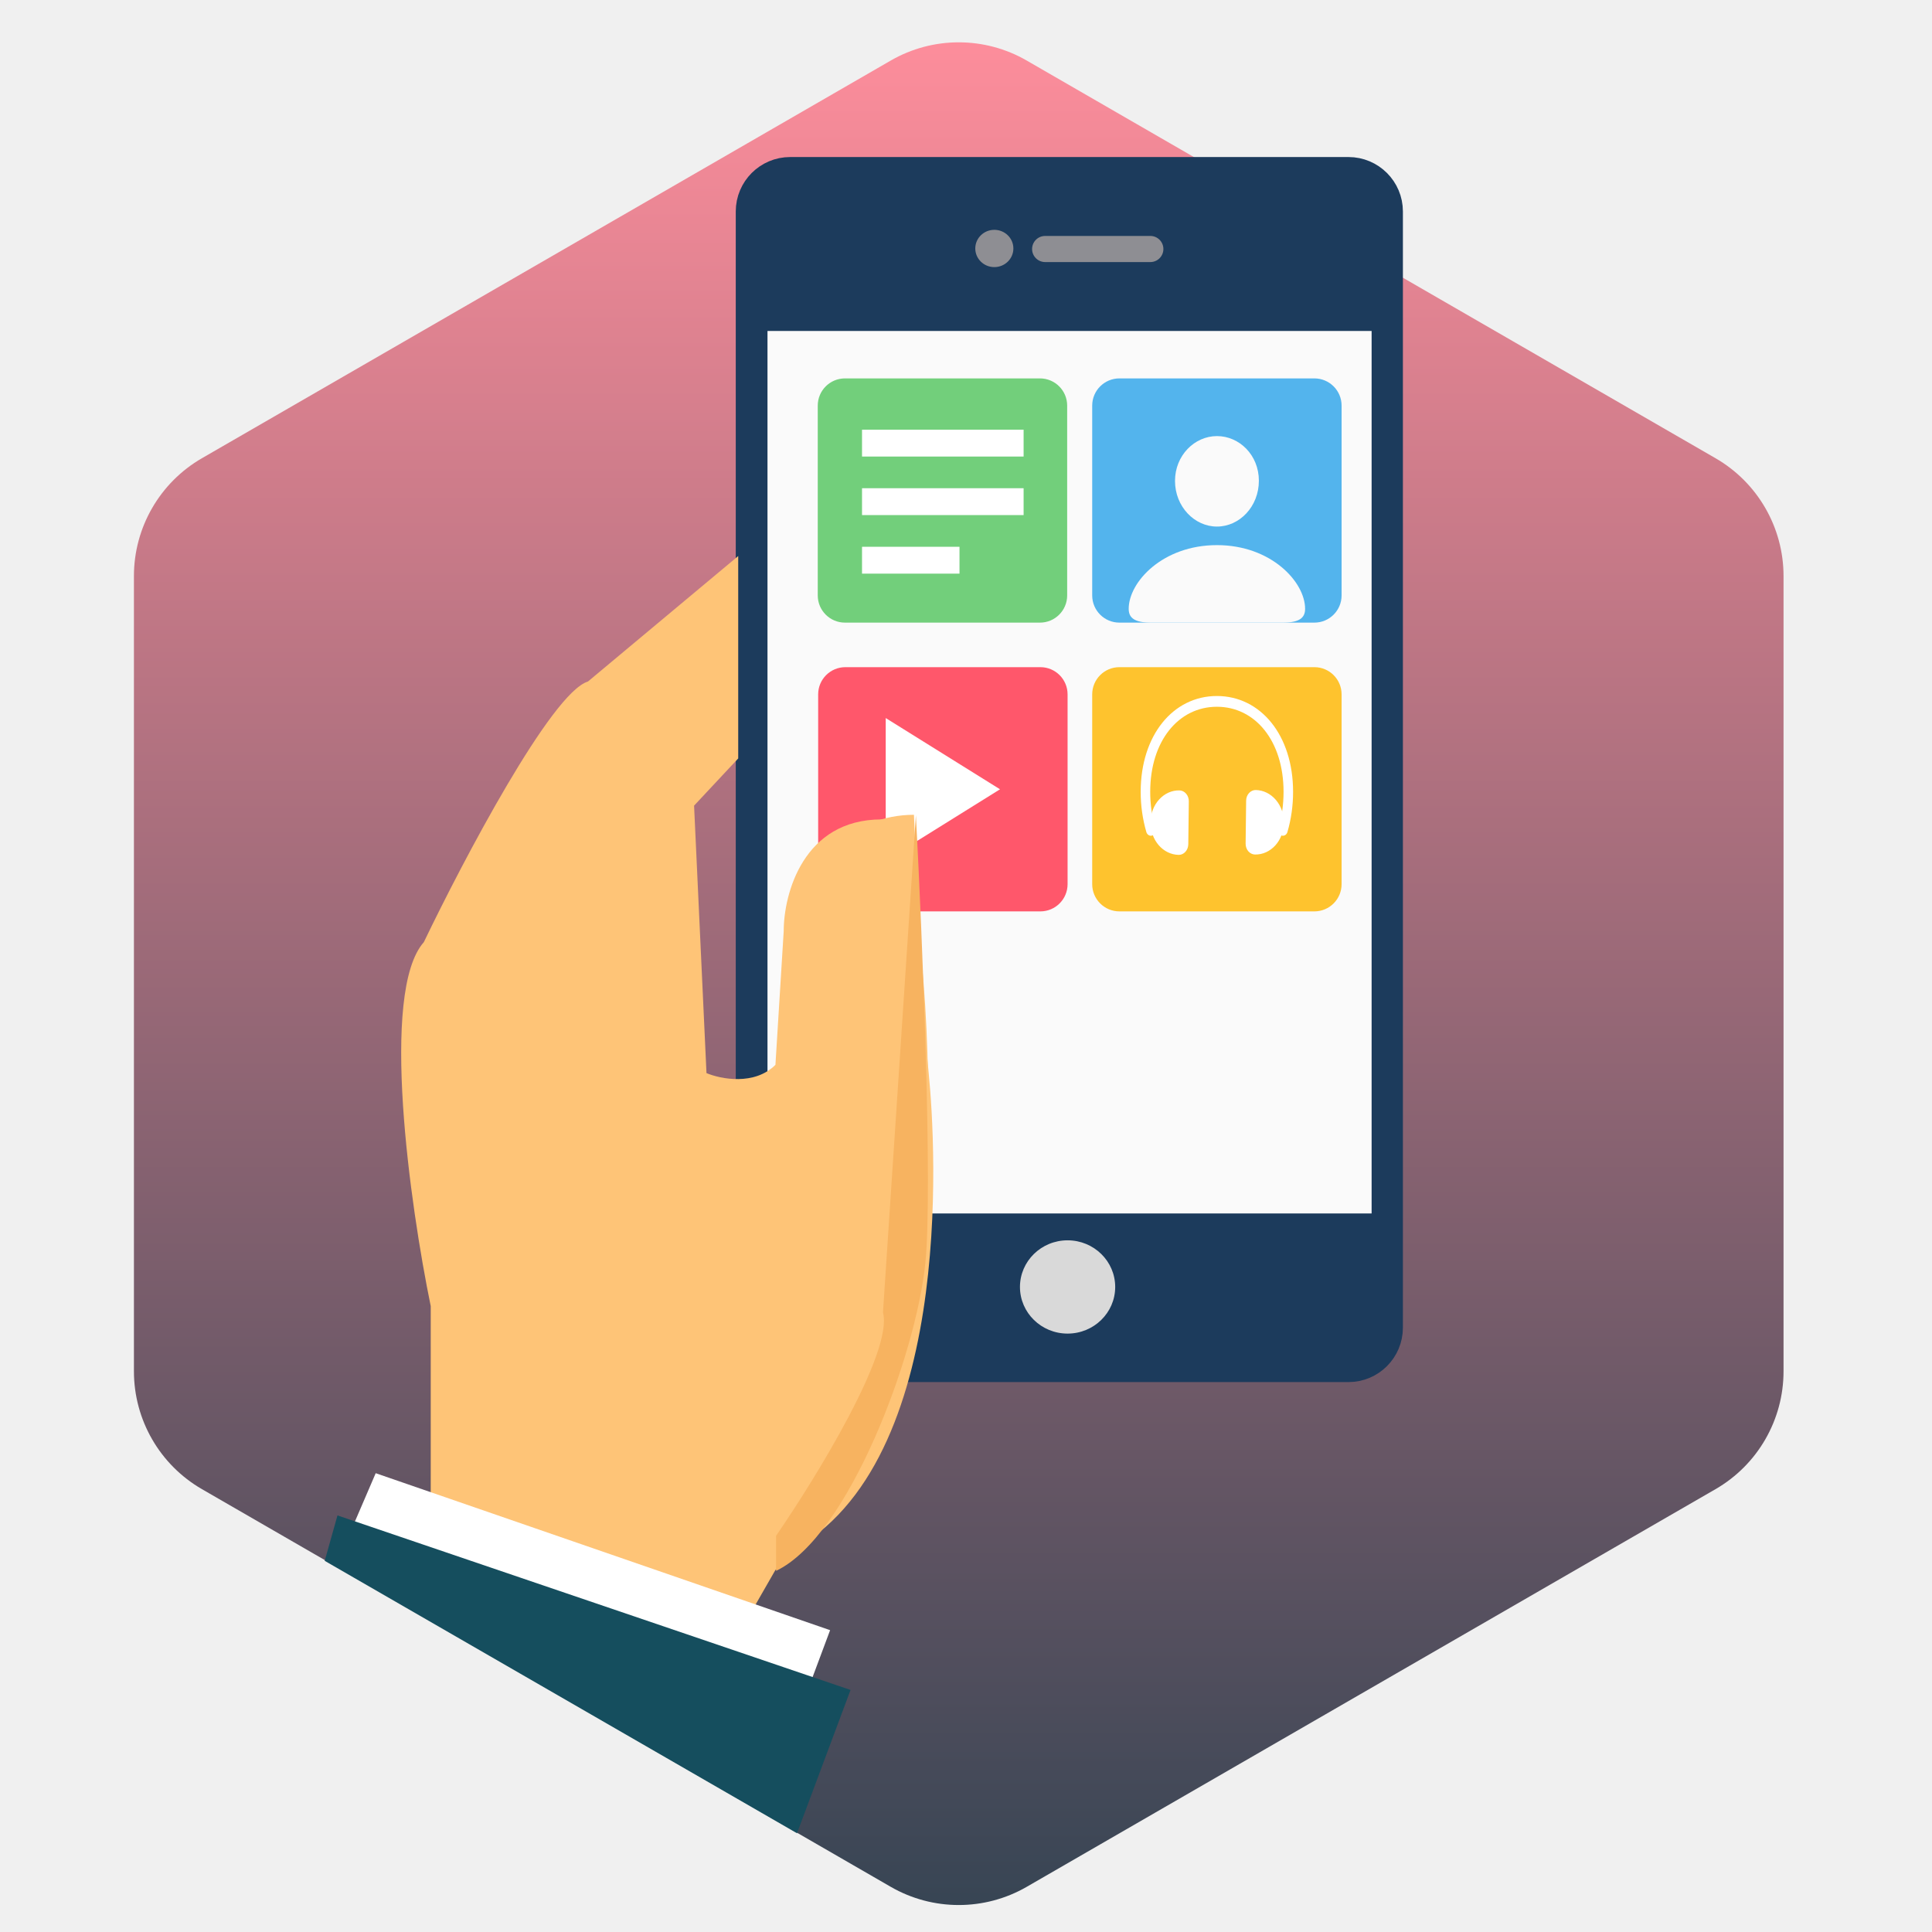
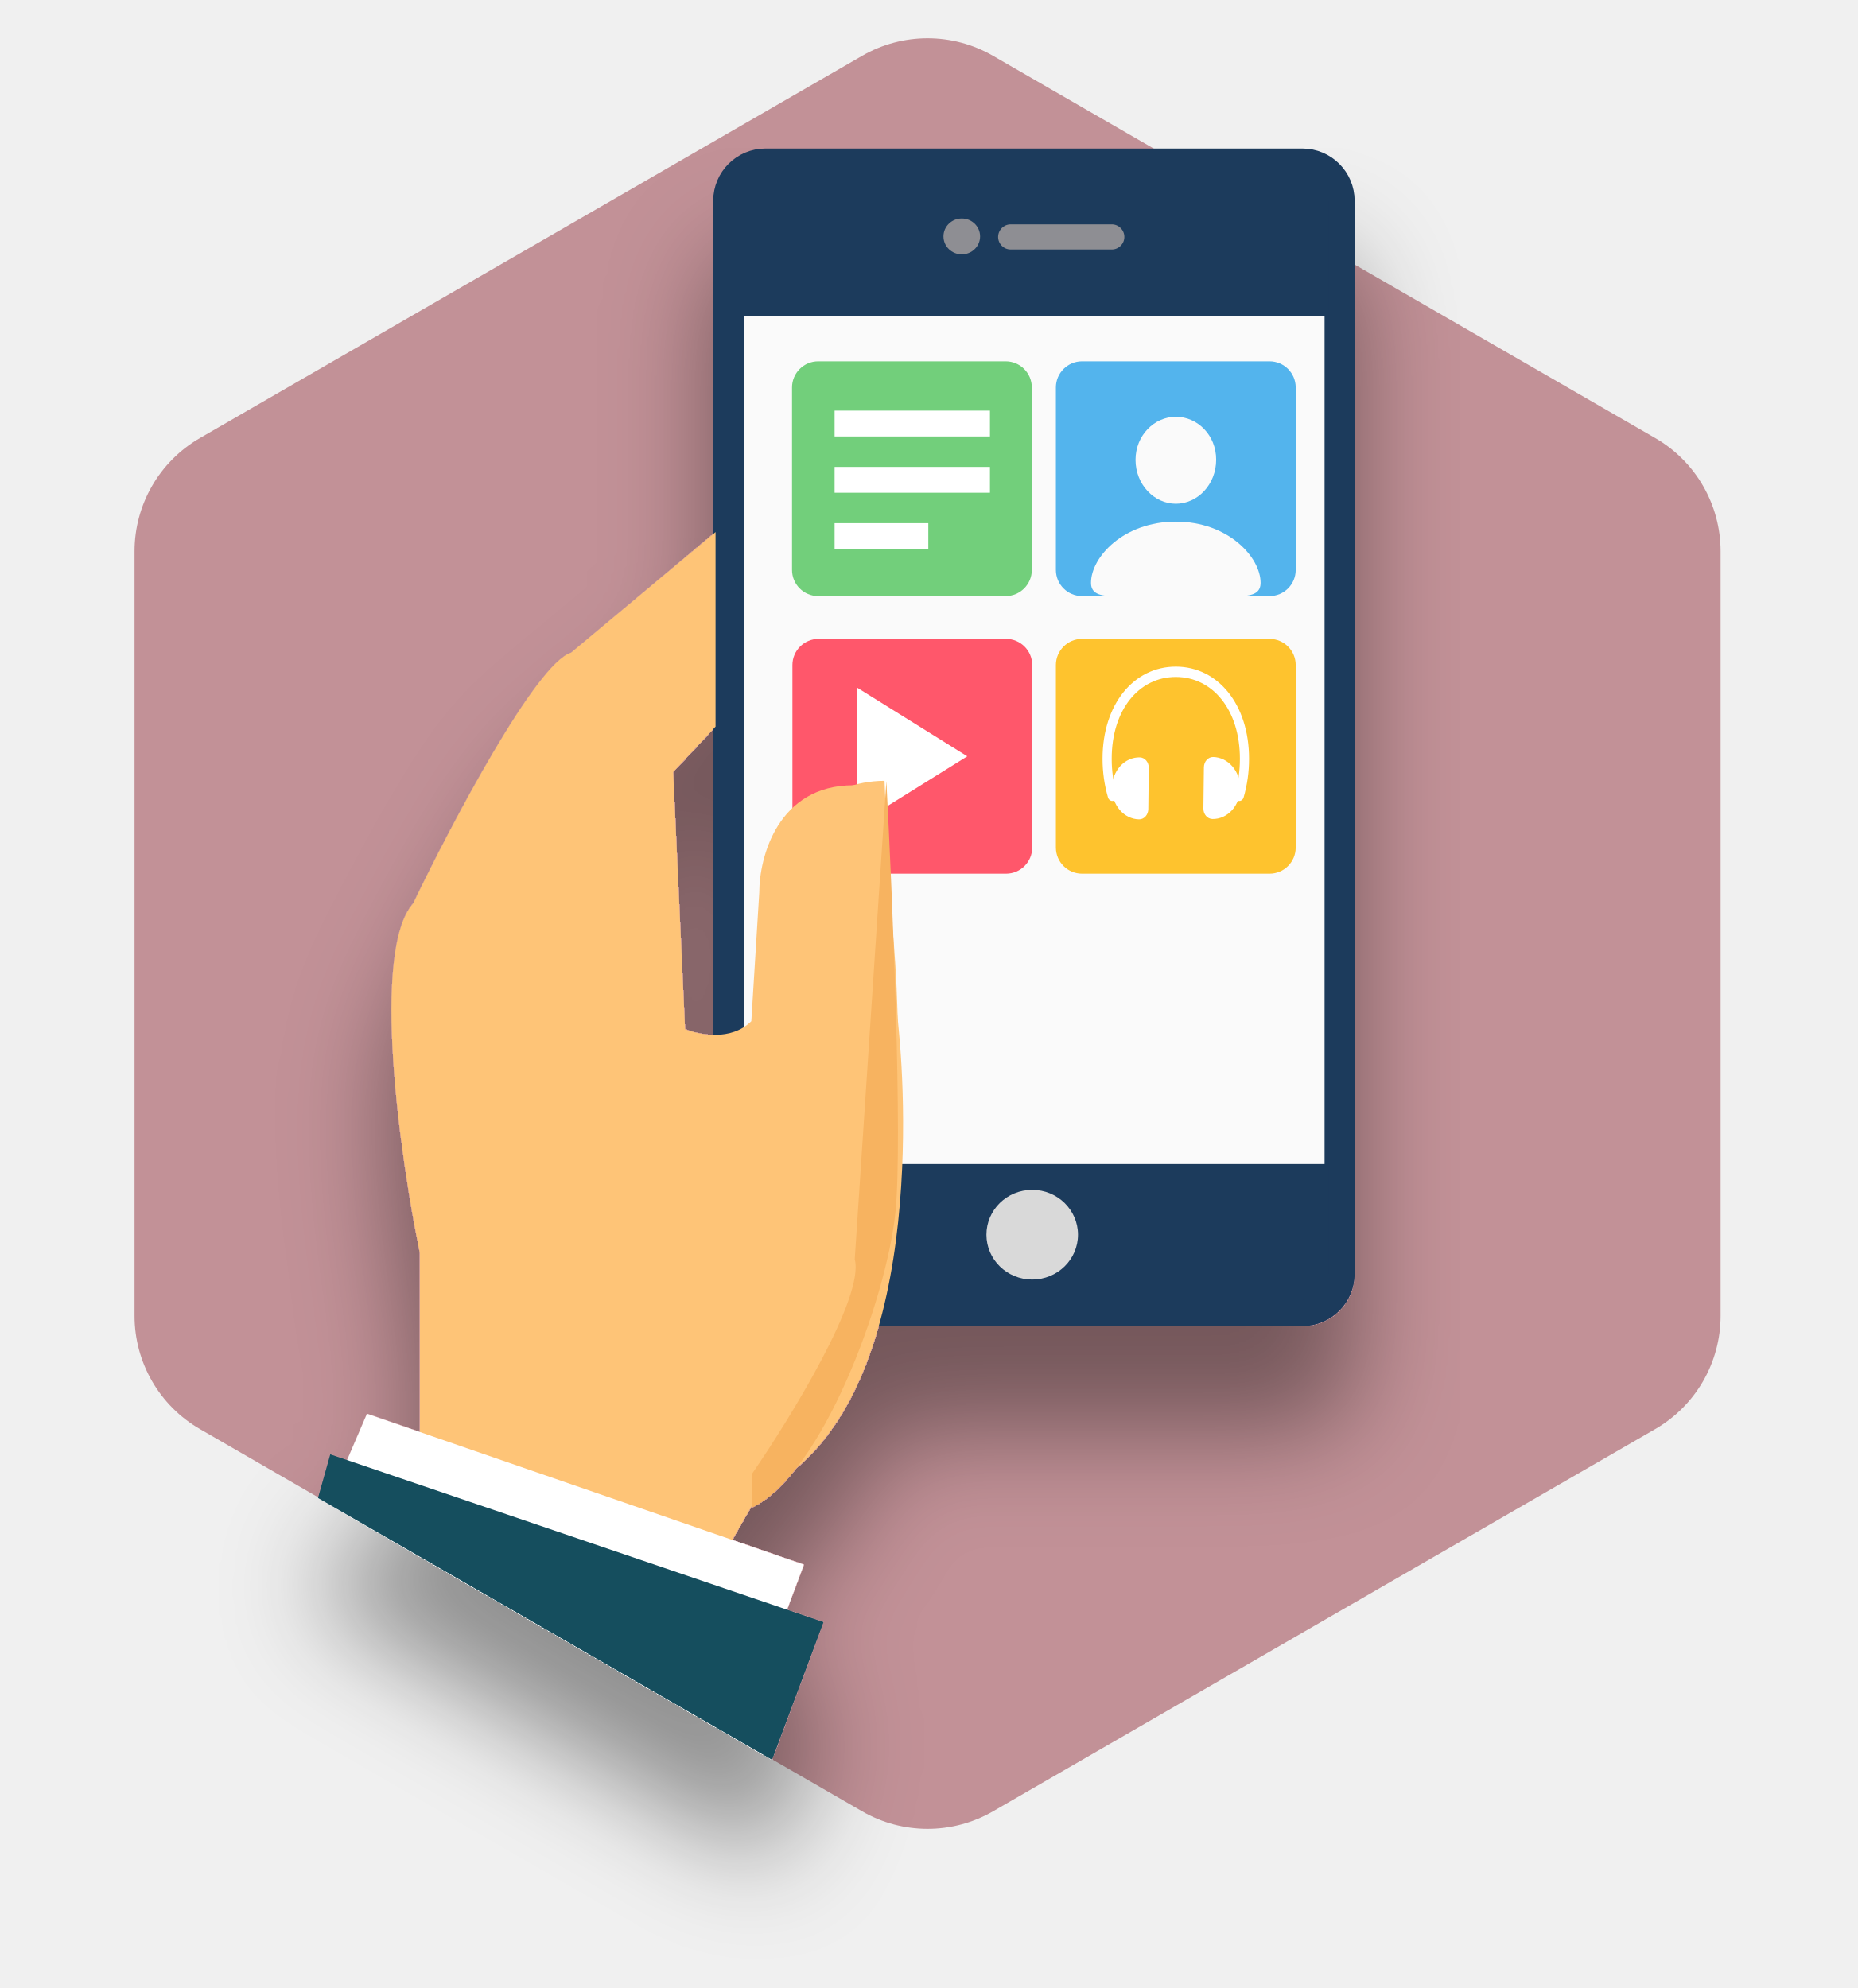
- <svg xmlns="http://www.w3.org/2000/svg" width="71" height="71" viewBox="0 0 71 71" fill="none">
-   <path d="M32.733 2.226C34.28 1.332 36.186 1.332 37.733 2.226L63.044 16.839C64.591 17.732 65.544 19.383 65.544 21.169V50.395C65.544 52.182 64.591 53.833 63.044 54.726L37.733 69.339C36.186 70.232 34.28 70.232 32.733 69.339L7.422 54.726C5.875 53.833 4.922 52.182 4.922 50.395V21.169C4.922 19.383 5.875 17.732 7.422 16.839L32.733 2.226Z" fill="url(#paint0_linear_152_1073)" />
-   <rect x="27.539" y="6.271" width="23.517" height="44.02" rx="1.5" fill="#1C3B5C" stroke="#1C3B5C" />
-   <ellipse cx="36.541" cy="9.131" rx="0.7" ry="0.685" fill="#8E8E93" />
-   <rect x="37.929" y="8.671" width="4.825" height="0.96" rx="0.48" fill="#8E8E93" />
-   <rect x="28.205" y="12.163" width="22.201" height="32.431" fill="#FAFAFA" />
-   <path d="M40.138 25.518C40.138 24.965 40.585 24.518 41.138 24.518H48.303C48.855 24.518 49.303 24.965 49.303 25.518V32.493C49.303 33.045 48.855 33.493 48.303 33.493H41.138C40.585 33.493 40.138 33.045 40.138 32.493V25.518Z" fill="#FEC32E" />
-   <path d="M30.052 14.906C30.052 14.354 30.5 13.906 31.052 13.906H38.218C38.77 13.906 39.218 14.354 39.218 14.906V21.881C39.218 22.434 38.77 22.881 38.218 22.881H31.052C30.5 22.881 30.052 22.434 30.052 21.881V14.906Z" fill="#72CF7B" />
-   <rect x="31.679" y="15.791" width="5.938" height="0.987" fill="white" />
-   <rect x="31.679" y="17.942" width="5.938" height="0.987" fill="white" />
-   <rect x="31.679" y="20.094" width="3.582" height="0.987" fill="white" />
-   <ellipse cx="39.233" cy="47.295" rx="1.75" ry="1.714" fill="#D9D9D9" />
-   <path d="M40.138 14.906C40.138 14.354 40.585 13.906 41.138 13.906H48.303C48.855 13.906 49.303 14.354 49.303 14.906V21.881C49.303 22.434 48.855 22.881 48.303 22.881H41.138C40.585 22.881 40.138 22.434 40.138 21.881V14.906Z" fill="#53B4ED" />
-   <path d="M44.722 19.351C45.55 19.351 46.263 18.619 46.263 17.666C46.263 16.724 45.547 16.026 44.722 16.026C43.898 16.026 43.181 16.739 43.181 17.673C43.181 18.619 43.898 19.351 44.722 19.351ZM42.303 22.881H47.141C47.746 22.881 47.962 22.71 47.962 22.374C47.962 21.391 46.718 20.033 44.722 20.033C42.723 20.033 41.479 21.391 41.479 22.374C41.479 22.71 41.695 22.881 42.303 22.881Z" fill="#FAFAFA" />
-   <path d="M30.067 25.518C30.067 24.965 30.515 24.518 31.067 24.518H38.233C38.785 24.518 39.233 24.965 39.233 25.518V32.493C39.233 33.045 38.785 33.493 38.233 33.493H31.067C30.515 33.493 30.067 33.045 30.067 32.493V25.518Z" fill="#FF576B" />
-   <path d="M32.55 26.388V31.623L36.75 29.006L32.55 26.388Z" fill="white" />
-   <g clip-path="url(#clip0_152_1073)">
-     <path d="M47.312 30.578C47.298 30.628 47.266 30.669 47.225 30.692C47.183 30.716 47.135 30.72 47.091 30.703C47.047 30.687 47.01 30.651 46.99 30.604C46.969 30.557 46.965 30.503 46.98 30.453C47.105 30.028 47.17 29.57 47.17 29.098C47.17 27.232 46.13 25.973 44.72 25.973C43.31 25.973 42.27 27.232 42.27 29.098C42.269 29.559 42.333 30.016 42.461 30.453C42.475 30.503 42.472 30.557 42.451 30.604C42.43 30.651 42.394 30.687 42.349 30.703C42.305 30.72 42.257 30.716 42.216 30.692C42.174 30.669 42.143 30.628 42.128 30.578C41.989 30.1 41.919 29.601 41.92 29.098C41.92 27.02 43.111 25.578 44.72 25.578C46.329 25.578 47.52 27.02 47.52 29.098C47.521 29.601 47.451 30.1 47.312 30.578Z" fill="white" />
-     <path d="M43.312 31.416C43.035 31.41 42.771 31.281 42.578 31.056C42.385 30.831 42.279 30.529 42.282 30.215V30.207C42.284 30.052 42.313 29.899 42.368 29.756C42.422 29.614 42.501 29.485 42.6 29.378C42.699 29.27 42.815 29.185 42.943 29.128C43.071 29.071 43.207 29.044 43.345 29.047C43.437 29.049 43.525 29.092 43.589 29.167C43.654 29.242 43.689 29.343 43.688 29.447L43.669 31.027C43.668 31.079 43.658 31.13 43.64 31.178C43.622 31.226 43.595 31.269 43.562 31.305C43.529 31.341 43.49 31.37 43.447 31.389C43.404 31.408 43.358 31.417 43.312 31.416ZM46.151 29.033C46.429 29.039 46.693 29.169 46.886 29.394C47.079 29.619 47.185 29.921 47.181 30.234V30.242C47.179 30.397 47.151 30.549 47.096 30.691C47.042 30.833 46.964 30.962 46.866 31.07C46.768 31.177 46.652 31.262 46.525 31.32C46.398 31.377 46.262 31.405 46.125 31.403H46.119C46.027 31.401 45.939 31.358 45.874 31.283C45.81 31.208 45.775 31.107 45.776 31.002L45.795 29.422C45.795 29.37 45.805 29.319 45.823 29.271C45.842 29.223 45.868 29.18 45.901 29.144C45.934 29.108 45.974 29.079 46.017 29.06C46.059 29.041 46.105 29.032 46.151 29.033Z" fill="white" />
+ <svg xmlns="http://www.w3.org/2000/svg" width="71" height="76" viewBox="0 0 71 76" fill="none">
+   <path d="M32.953 2.133C34.5 1.24 36.406 1.24 37.953 2.133L63.264 16.746C64.811 17.639 65.763 19.29 65.763 21.076V50.303C65.763 52.089 64.811 53.739 63.264 54.633L37.953 69.246C36.406 70.139 34.5 70.139 32.953 69.246L7.642 54.633C6.095 53.739 5.142 52.089 5.142 50.303V21.076C5.142 19.29 6.095 17.639 7.642 16.746L32.953 2.133Z" fill="#C29197" />
+   <g filter="url(#filter0_d_161_198)">
+     <rect x="27.759" y="6.178" width="23.517" height="44.02" rx="1.5" fill="#1C3B5C" stroke="#1C3B5C" />
+     <ellipse cx="36.76" cy="9.038" rx="0.7" ry="0.685" fill="#8E8E93" />
+     <rect x="38.149" y="8.578" width="4.825" height="0.96" rx="0.48" fill="#8E8E93" />
+     <rect x="28.425" y="12.07" width="22.201" height="32.431" fill="#FAFAFA" />
+     <path d="M40.357 25.425C40.357 24.873 40.805 24.425 41.357 24.425H48.523C49.075 24.425 49.523 24.873 49.523 25.425V32.4C49.523 32.953 49.075 33.4 48.523 33.4H41.357C40.805 33.4 40.357 32.953 40.357 32.4V25.425Z" fill="#FEC32E" />
+     <path d="M30.272 14.813C30.272 14.261 30.72 13.813 31.272 13.813H38.437C38.989 13.813 39.437 14.261 39.437 14.813V21.788C39.437 22.341 38.989 22.788 38.437 22.788H31.272C30.72 22.788 30.272 22.341 30.272 21.788V14.813Z" fill="#72CF7B" />
+     <rect x="31.899" y="15.698" width="5.938" height="0.987" fill="white" />
+     <rect x="31.899" y="17.85" width="5.938" height="0.987" fill="white" />
+     <rect x="31.899" y="20.001" width="3.582" height="0.987" fill="white" />
+     <ellipse cx="39.452" cy="47.202" rx="1.75" ry="1.714" fill="#D9D9D9" />
+     <path d="M40.357 14.813C40.357 14.261 40.805 13.813 41.357 13.813H48.523C49.075 13.813 49.523 14.261 49.523 14.813V21.788C49.523 22.341 49.075 22.788 48.523 22.788H41.357C40.805 22.788 40.357 22.341 40.357 21.788V14.813Z" fill="#53B4ED" />
+     <path d="M44.942 19.258C45.77 19.258 46.483 18.526 46.483 17.573C46.483 16.631 45.766 15.933 44.942 15.933C44.117 15.933 43.401 16.646 43.401 17.58C43.401 18.526 44.118 19.258 44.942 19.258ZM42.523 22.788H47.361C47.966 22.788 48.181 22.617 48.181 22.281C48.181 21.298 46.937 19.941 44.942 19.941C42.943 19.941 41.699 21.298 41.699 22.281C41.699 22.617 41.914 22.788 42.523 22.788Z" fill="#FAFAFA" />
+     <path d="M30.287 25.425C30.287 24.873 30.735 24.425 31.287 24.425H38.452C39.005 24.425 39.452 24.873 39.452 25.425V32.4C39.452 32.953 39.005 33.4 38.452 33.4H31.287C30.735 33.4 30.287 32.953 30.287 32.4V25.425Z" fill="#FF576B" />
+     <path d="M32.769 26.295V31.53L36.97 28.913L32.769 26.295Z" fill="white" />
+     <g clip-path="url(#clip0_161_198)">
+       <path d="M47.532 30.485C47.517 30.535 47.486 30.576 47.444 30.599C47.403 30.623 47.355 30.627 47.311 30.61C47.267 30.594 47.23 30.558 47.209 30.511C47.188 30.465 47.185 30.41 47.2 30.36C47.325 29.935 47.39 29.477 47.39 29.006C47.39 27.139 46.35 25.88 44.94 25.88C43.53 25.88 42.49 27.139 42.49 29.006C42.489 29.466 42.553 29.923 42.68 30.36C42.695 30.41 42.691 30.465 42.67 30.511C42.65 30.558 42.613 30.594 42.569 30.61C42.525 30.627 42.477 30.623 42.435 30.599C42.394 30.576 42.362 30.535 42.348 30.485C42.209 30.007 42.139 29.508 42.14 29.006C42.14 26.927 43.331 25.485 44.94 25.485C46.549 25.485 47.74 26.927 47.74 29.006C47.741 29.508 47.671 30.007 47.532 30.485Z" fill="white" />
+       <path d="M43.532 31.323C43.254 31.317 42.99 31.188 42.797 30.963C42.605 30.738 42.498 30.436 42.502 30.123V30.114C42.504 29.959 42.533 29.806 42.587 29.663C42.642 29.521 42.721 29.392 42.819 29.285C42.918 29.177 43.035 29.092 43.163 29.035C43.291 28.979 43.427 28.951 43.564 28.954C43.657 28.956 43.745 28.999 43.809 29.074C43.873 29.149 43.909 29.25 43.907 29.354L43.889 30.934C43.888 30.986 43.878 31.037 43.86 31.085C43.842 31.133 43.815 31.176 43.782 31.212C43.749 31.249 43.71 31.277 43.667 31.296C43.624 31.315 43.578 31.325 43.532 31.323ZM46.371 28.94C46.648 28.946 46.912 29.076 47.105 29.301C47.298 29.526 47.404 29.828 47.401 30.141V30.149C47.399 30.304 47.37 30.456 47.316 30.599C47.262 30.74 47.184 30.869 47.086 30.977C46.987 31.084 46.871 31.169 46.744 31.227C46.617 31.284 46.481 31.312 46.344 31.31H46.339C46.246 31.308 46.158 31.265 46.094 31.19C46.029 31.115 45.994 31.014 45.995 30.91L46.014 29.329C46.015 29.277 46.025 29.226 46.043 29.178C46.061 29.13 46.088 29.087 46.121 29.051C46.154 29.015 46.193 28.986 46.236 28.967C46.279 28.948 46.325 28.939 46.371 28.94Z" fill="white" />
+     </g>
+     <path d="M33.807 29.849C29.228 29.885 28.654 36.19 28.94 39.338V57.081C35.34 54.123 34.618 42.031 34.348 39.338C34.131 37.184 33.897 32.115 33.807 29.849Z" fill="#FEC477" />
+     <path d="M16.049 55.355L27.609 59.532L28.716 57.601C31.172 55.701 33.128 48.919 33.799 45.765V45.535C34.743 41.458 34.192 35.357 33.799 32.816L33.58 30.02H32.618C29.74 30.02 29.02 32.756 29.02 34.124L28.716 39.039C27.946 39.809 26.706 39.563 26.183 39.343L25.727 29.514L27.349 27.779V20.341L21.825 24.953C20.488 25.359 17.248 31.506 15.796 34.53C14.174 36.354 15.289 44.207 16.049 47.906V55.355Z" fill="#FEC477" />
+     <path d="M34.225 46.337C34.502 43.623 34.109 34.226 33.878 29.867L32.669 48.139C33.052 49.581 30.209 54.212 28.74 56.347V57.635C31.399 56.377 33.878 49.728 34.225 46.337Z" fill="#F7B360" />
+     <path d="M30.726 59.815L14.027 54.046L13.162 56.057L29.915 61.985L30.726 59.815Z" fill="white" />
+     <path d="M12.153 57.267L12.622 55.598L31.477 62.012L29.51 67.278L12.153 57.267Z" fill="#154E5E" />
  </g>
-   <path d="M33.587 29.942C29.008 29.978 28.435 36.283 28.721 39.431V57.173C35.121 54.216 34.398 42.124 34.128 39.431C33.912 37.277 33.677 32.208 33.587 29.942Z" fill="#FEC477" />
-   <path d="M15.829 55.447L27.389 59.625L28.497 57.694C30.953 55.794 32.908 49.012 33.579 45.858V45.628C34.524 41.551 33.973 35.45 33.579 32.909L33.361 30.113H32.398C29.52 30.113 28.801 32.849 28.801 34.217L28.497 39.132C27.727 39.902 26.487 39.656 25.963 39.436L25.507 29.607L27.129 27.872V20.434L21.606 25.046C20.268 25.452 17.029 31.599 15.576 34.623C13.955 36.447 15.069 44.3 15.829 47.999V55.447Z" fill="#FEC477" />
-   <path d="M34.005 46.429C34.283 43.716 33.89 34.319 33.659 29.96L32.449 48.232C32.832 49.674 29.989 54.305 28.52 56.44V57.728C31.18 56.469 33.659 49.822 34.005 46.429Z" fill="#F7B360" />
-   <path d="M30.506 59.908L13.807 54.139L12.942 56.15L29.696 62.078L30.506 59.908Z" fill="white" />
-   <path d="M11.933 57.36L12.402 55.691L31.257 62.105L29.29 67.371L11.933 57.36Z" fill="#154E5E" />
  <defs>
-     <linearGradient id="paint0_linear_152_1073" x1="35.233" y1="0.782" x2="35.233" y2="70.782" gradientUnits="userSpaceOnUse">
-       <stop stop-color="#FF8E9C" />
-       <stop offset="1" stop-color="#354453" />
-     </linearGradient>
-     <clipPath id="clip0_152_1073">
-       <rect width="7" height="6.855" fill="white" transform="translate(41.2203 25.578)" />
+     <filter id="filter0_d_161_198" x="8.153" y="5.678" width="47.623" height="69.6" filterUnits="userSpaceOnUse" color-interpolation-filters="sRGB">
+       <feFlood flood-opacity="0" result="BackgroundImageFix" />
+       <feColorMatrix in="SourceAlpha" type="matrix" values="0 0 0 0 0 0 0 0 0 0 0 0 0 0 0 0 0 0 127 0" result="hardAlpha" />
+       <feOffset dy="4" />
+       <feGaussianBlur stdDeviation="2" />
+       <feComposite in2="hardAlpha" operator="out" />
+       <feColorMatrix type="matrix" values="0 0 0 0 0 0 0 0 0 0 0 0 0 0 0 0 0 0 0.4 0" />
+       <feBlend mode="normal" in2="BackgroundImageFix" result="effect1_dropShadow_161_198" />
+       <feBlend mode="normal" in="SourceGraphic" in2="effect1_dropShadow_161_198" result="shape" />
+     </filter>
+     <clipPath id="clip0_161_198">
+       <rect width="7" height="6.855" fill="white" transform="translate(41.4399 25.4851)" />
    </clipPath>
  </defs>
</svg>
